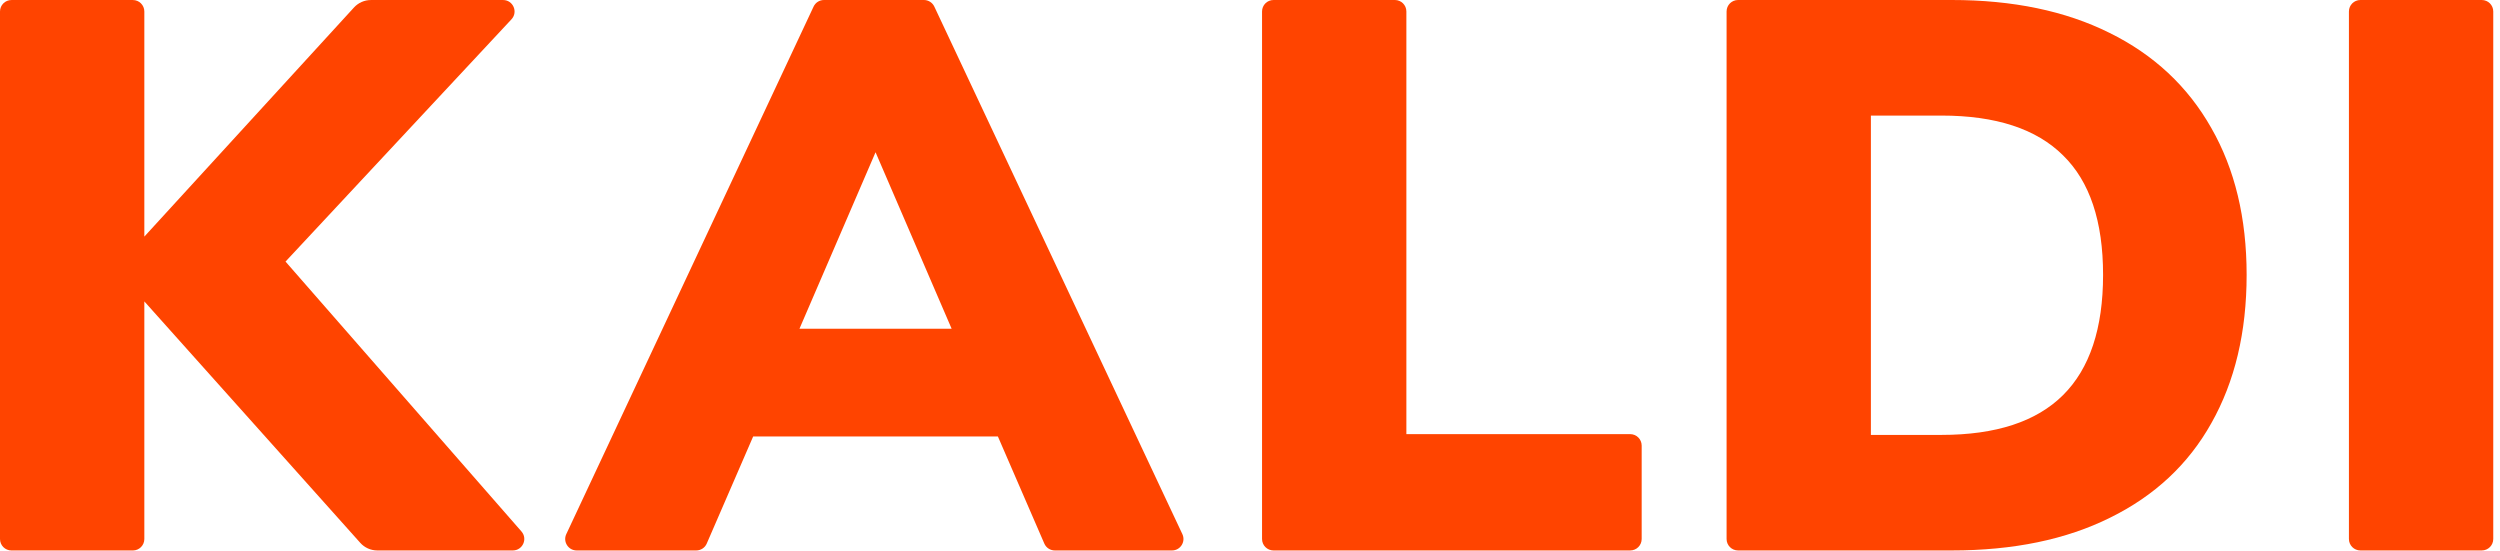
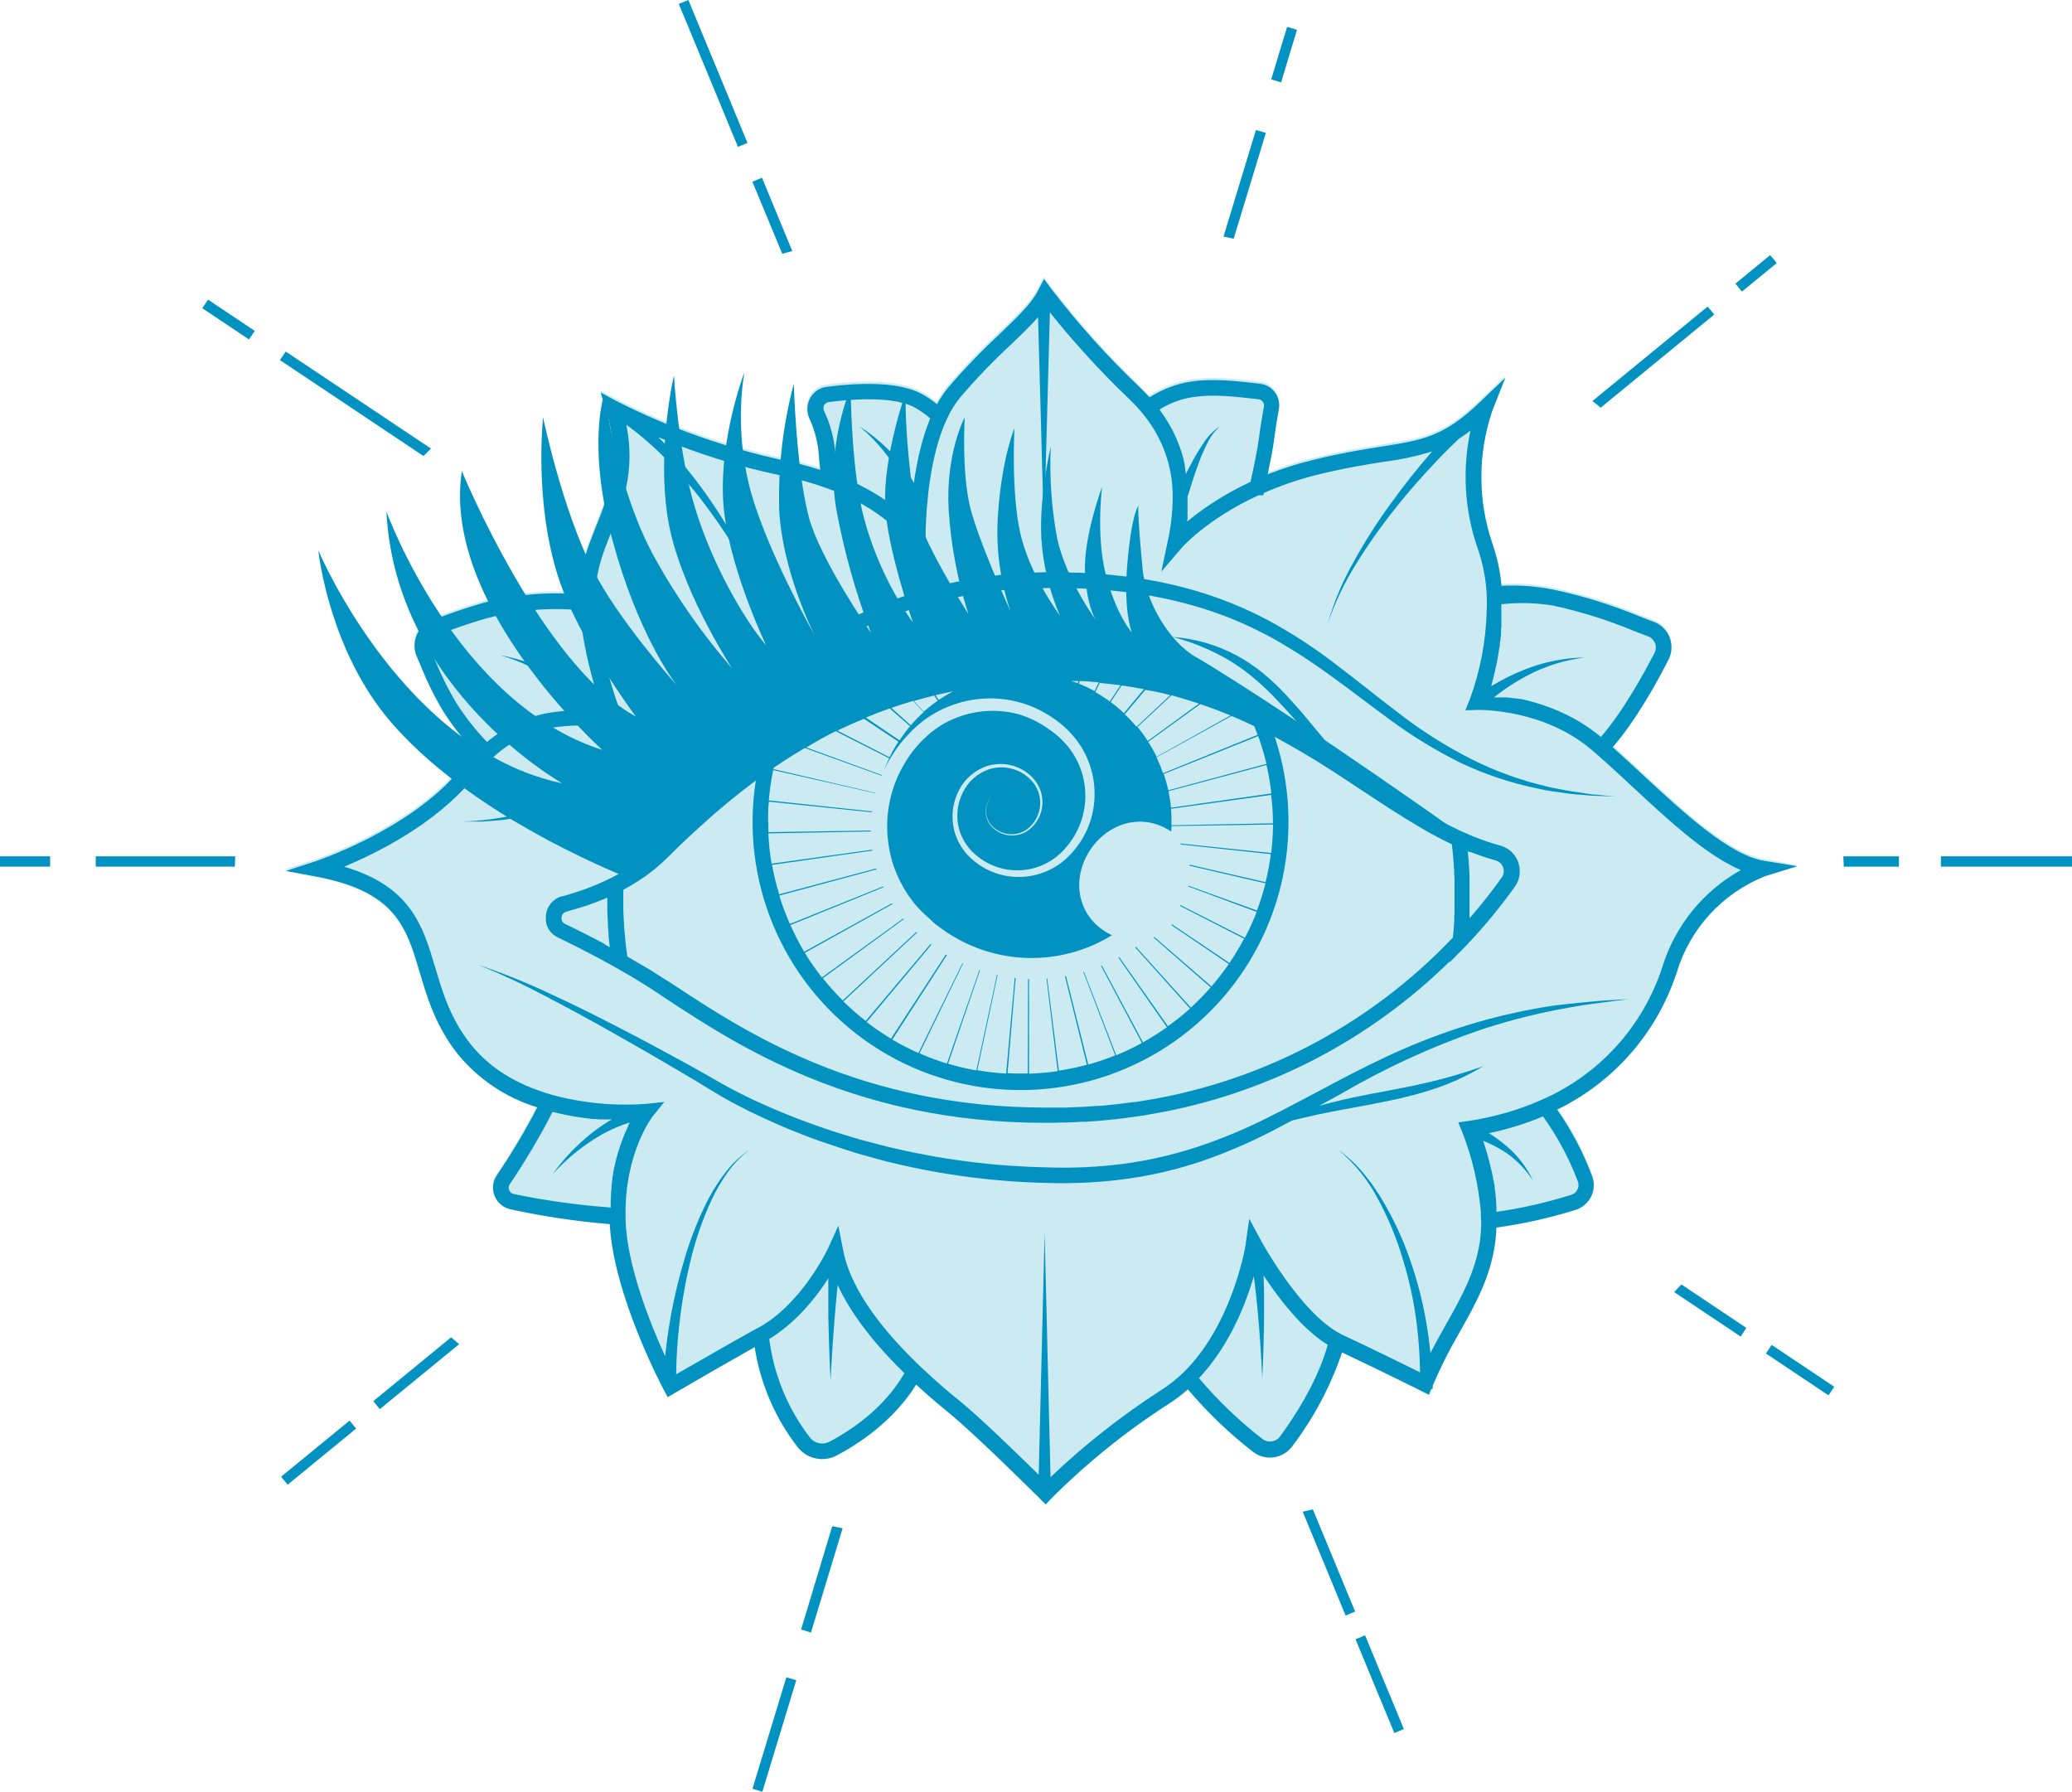
- <svg xmlns="http://www.w3.org/2000/svg" xmlns:xlink="http://www.w3.org/1999/xlink" viewBox="0 0 109 24">
-   <g transform="translate(-1470)">
-     <g style="mix-blend-mode:normal" transform="translate(1470)" fill="#f40">
-       <use xlink:href="#b" style="mix-blend-mode:normal" />
-       <use xlink:href="#c" style="mix-blend-mode:normal" />
-       <use xlink:href="#d" style="mix-blend-mode:normal" />
-       <use xlink:href="#e" style="mix-blend-mode:normal" />
-       <use xlink:href="#f" style="mix-blend-mode:normal" />
+ <svg xmlns="http://www.w3.org/2000/svg" viewBox="0 0 351 303.52">
+   <defs>
+     <style>.cls-1{fill:none;stroke:#0192c1;stroke-miterlimit:10;}.cls-2{fill:#cceaf2;}.cls-3{fill:#0192c1;}</style>
+   </defs>
+   <g id="Layer_2" data-name="Layer 2">
+     <g id="logo">
+       <rect class="cls-1" x="120.44" y="-0.16" width="0.75" height="25.2" transform="translate(4.42 47.14) rotate(-22.48)" />
+       <path class="cls-1" d="M72.22,76.06,48.54,60.24l-.42.62L71.67,76.6Z" />
+       <rect class="cls-1" x="0.5" y="145.55" width="7.49" height="0.75" />
+       <rect class="cls-1" x="38.33" y="49.86" width="0.75" height="8.52" transform="translate(-27.79 56.23) rotate(-56.24)" />
+       <path class="cls-1" d="M39.33,145.55H16.72v.75H39.3Z" />
+       <rect class="cls-1" x="294.18" y="45.94" width="6.62" height="0.75" transform="translate(38.15 199.25) rotate(-39.38)" />
+       <path class="cls-1" d="M133.54,42.19l-4.73-11.43-.7.29,4.7,11.34Z" />
+       <path class="cls-1" d="M271.16,68.41l18.53-15.2-.48-.58L270.56,67.92Z" />
+       <rect class="cls-1" x="213.38" y="8.88" width="8.3" height="0.75" transform="translate(145.58 214.75) rotate(-73.14)" />
+       <path class="cls-1" d="M208.64,39.85l5.17-17-.72-.21L207.9,39.7Z" />
+       <path class="cls-1" d="M221.37,256.42,228.22,273l.69-.29-6.81-16.46Z" />
+       <rect class="cls-1" x="304.56" y="226.2" width="0.75" height="11.75" transform="translate(-57.46 356.63) rotate(-56.24)" />
+       <path class="cls-1" d="M284.38,218.78l10.35,6.92.41-.63-10.24-6.85Z" />
+       <path class="cls-1" d="M312.82,146.3h8.36v-.75h-8.4C312.79,145.8,312.81,146.05,312.82,146.3Z" />
+       <rect class="cls-1" x="329.29" y="145.55" width="21.21" height="0.75" />
+       <path class="cls-1" d="M76.41,227.18,63.94,237.41l.47.58L77,227.68Z" />
+       <rect class="cls-1" x="46.99" y="245.68" width="13.99" height="0.75" transform="translate(-143.73 89.95) rotate(-39.33)" />
+       <rect class="cls-1" x="233.35" y="277.18" width="0.75" height="16.19" transform="translate(-91.32 111.05) rotate(-22.48)" />
+       <rect class="cls-1" x="121.81" y="293.44" width="18.74" height="0.75" transform="translate(-188.09 333.85) rotate(-73.09)" />
+       <path class="cls-1" d="M141.33,259.1l-5,16.59.72.22,5.05-16.65Z" />
+       <path class="cls-2" d="M298.86,145.48c-5.91-.93-13.74-8.21-20.65-14.62-1.76-1.64-3.43-3.18-5.06-4.63,3.7-4.25,7.15-10.31,9.46-14.82A4.6,4.6,0,0,0,280.1,105c-.71-.26-1.5-.57-2.37-.91a82.24,82.24,0,0,0-14.06-4.42,35.28,35.28,0,0,0-9.35-.76,30,30,0,0,0-1.57-7.2,34.85,34.85,0,0,1,0-22.42L255,63.65l-4.39,4.19C244.49,73.65,241,74.2,234,75.31c-3.09.49-6.94,1.1-11.88,2.33A58.64,58.64,0,0,0,214.74,80c.45-2.14.89-4.37,1.07-5.77.22-1.81.57-3.85.82-5.26a3.68,3.68,0,0,0-3.26-4.32l-1.22-.14c-3.66-.41-8.69-1-13,.37A18.4,18.4,0,0,0,194.66,67c-.55-.6-1.12-1.2-1.73-1.77A144.64,144.64,0,0,1,178.1,48.62l-1.28-1.74-1,1.93c-1.1,2.2-3.5,4.5-6.54,7.41a106.54,106.54,0,0,0-8.72,9.08,17.83,17.83,0,0,0-1.87,2.79,17.07,17.07,0,0,0-2.65-1.78c-4-2.14-10.9-1.82-16-1.17a3.74,3.74,0,0,0-2.84,1.92,3.87,3.87,0,0,0-.11,3.49,17.9,17.9,0,0,1,1.6,6.27c0,.78.13,1.58.23,2.4a56.2,56.2,0,0,0-6.14-1.59,117.66,117.66,0,0,1-28.28-10l-2.81-1.5.92,3.05c2.66,8.76.44,14.32-1.7,19.69-1.28,3.19-2.59,6.49-2.76,10.27q0,.6,0,1.23a47.37,47.37,0,0,0-16.65,1.52c-3,.88-5.83,1.86-8.46,2.91a4.54,4.54,0,0,0-2.54,2.51,4.67,4.67,0,0,0,.07,3.63q.31.72.66,1.56A54.56,54.56,0,0,0,75,120.16a45.93,45.93,0,0,0,5.46,7c-.89.89-1.79,1.86-2.71,3-8.45,10.15-24.35,15.4-24.51,15.45l-4.92,1.6,5.09,1c13.57,2.56,15.36,8.59,17.63,16.24,1.27,4.3,2.72,9.18,6.47,13.91a27.91,27.91,0,0,0,13.46,9,112.52,112.52,0,0,1-6.79,11.46,3.69,3.69,0,0,0-.46,3.53,3.74,3.74,0,0,0,2.73,2.32,127.56,127.56,0,0,0,16.8,2.5c.64,12,8.81,27.43,9.16,28.09l.65,1.22,1.19-.7c.07,0,6.44-3.79,13.55-7.77a36.75,36.75,0,0,0,7.33,17,5.28,5.28,0,0,0,6.57,1.35c3.44-1.81,9.53-5.7,13.45-12,2.38,2.19,4.51,3.94,5.62,4.85,4.74,3.88,15.22,14.35,15.33,14.45l1,1,.93-1a119.49,119.49,0,0,1,20-16.1,25.45,25.45,0,0,0,3.15-2.4,73.35,73.35,0,0,0,11.05,10.56,4.73,4.73,0,0,0,2.88,1,5,5,0,0,0,.67-.05,4.68,4.68,0,0,0,3.13-1.86,56.64,56.64,0,0,0,8.44-15.9c7,3.31,13.38,6.5,13.44,6.53l1.29.65.38-1h.25l0-.54a80.09,80.09,0,0,1,4.53-9c2.68-4.77,5.21-9.28,6.06-14.94a25.06,25.06,0,0,0,.24-2.84,82.21,82.21,0,0,0,13.42-3,4.36,4.36,0,0,0,2.78-5.78,50.36,50.36,0,0,0-5.9-11.2,39.41,39.41,0,0,0,20.25-23.22,25.46,25.46,0,0,1,15-16.33l5.45-1.68Z" />
+       <path class="cls-3" d="M298.9,145.82c-5.91-.93-13.74-8.21-20.65-14.62-1.76-1.63-3.43-3.18-5.06-4.63,3.7-4.24,7.15-10.31,9.46-14.82a4.61,4.61,0,0,0-2.51-6.42c-.71-.26-1.5-.57-2.37-.91A82.36,82.36,0,0,0,263.71,100a34.89,34.89,0,0,0-9.35-.77,30,30,0,0,0-1.57-7.2,35,35,0,0,1,0-22.42L255,64l-4.39,4.19C244.53,74,241,74.55,234,75.65c-3.09.49-6.94,1.1-11.88,2.34a57,57,0,0,0-7.37,2.36c.45-2.14.89-4.37,1.07-5.77.22-1.8.57-3.85.82-5.25A3.68,3.68,0,0,0,213.41,65l-1.22-.14c-3.67-.41-8.69-1-13,.37a18.79,18.79,0,0,0-4.46,2.07c-.55-.6-1.12-1.2-1.73-1.77A144.64,144.64,0,0,1,178.14,49l-1.28-1.74-1,1.93c-1.1,2.2-3.5,4.5-6.54,7.41a108.05,108.05,0,0,0-8.72,9.08,17.83,17.83,0,0,0-1.87,2.79,17.07,17.07,0,0,0-2.65-1.78c-4-2.14-10.91-1.82-16-1.17a3.74,3.74,0,0,0-2.84,1.92,3.87,3.87,0,0,0-.11,3.49,17.9,17.9,0,0,1,1.6,6.27c.05.78.13,1.58.23,2.4A56.2,56.2,0,0,0,132.84,78a117.46,117.46,0,0,1-28.28-10l-2.81-1.5.92,3c2.66,8.76.44,14.32-1.71,19.7-1.27,3.18-2.58,6.48-2.75,10.26q0,.6,0,1.23a47.37,47.37,0,0,0-16.65,1.52c-3,.88-5.83,1.86-8.46,2.91a4.56,4.56,0,0,0-2.54,2.52,4.69,4.69,0,0,0,.06,3.62c.22.48.44,1,.67,1.56a53.51,53.51,0,0,0,3.79,7.66,46.55,46.55,0,0,0,5.46,7c-.89.88-1.79,1.85-2.71,3-8.46,10.15-24.35,15.4-24.51,15.45l-4.92,1.6,5.09.95C67,151,68.82,157,71.09,164.66c1.27,4.3,2.72,9.18,6.47,13.91a27.91,27.91,0,0,0,13.46,9A110.46,110.46,0,0,1,84.22,199a3.75,3.75,0,0,0,2.28,5.85,127.56,127.56,0,0,0,16.8,2.5c.64,12,8.81,27.44,9.16,28.1l.65,1.21,1.19-.7c.07,0,6.44-3.78,13.55-7.77a36.82,36.82,0,0,0,7.32,17,5.29,5.29,0,0,0,6.58,1.35c3.44-1.81,9.53-5.69,13.45-12,2.38,2.2,4.51,3.94,5.62,4.85,4.74,3.88,15.22,14.35,15.33,14.45l1,1,.93-1a119.49,119.49,0,0,1,20-16.1,25.45,25.45,0,0,0,3.15-2.4,73.35,73.35,0,0,0,11,10.56,4.73,4.73,0,0,0,2.88,1,5,5,0,0,0,.67-.05,4.7,4.7,0,0,0,3.13-1.86,56.5,56.5,0,0,0,8.44-15.9c7,3.31,13.37,6.5,13.44,6.53l1.29.65.38-1h.24c0-.19,0-.37,0-.55a80.09,80.09,0,0,1,4.53-9c2.68-4.77,5.21-9.28,6-14.93a23.24,23.24,0,0,0,.25-2.85,82.21,82.21,0,0,0,13.42-3,4.44,4.44,0,0,0,2.66-2.29,4.39,4.39,0,0,0,.12-3.48,50.2,50.2,0,0,0-5.9-11.21,39.41,39.41,0,0,0,20.25-23.22,25.46,25.46,0,0,1,15-16.33l5.45-1.68Zm-35.73-43.23a80,80,0,0,1,13.63,4.29c.87.34,1.69.66,2.43.93a2,2,0,0,1,1.07,2.74c-1.85,3.6-5.38,10-9.11,14.28l-.25-.2-.33-.27-.33-.25-.34-.26-.33-.24-.35-.25-.33-.23-.34-.23-.34-.21-.35-.23-.33-.2-.35-.21-.34-.19-.35-.19c-.11-.07-.23-.12-.34-.18l-.35-.19-.34-.17-.35-.17-.33-.16-.35-.16-.34-.15-.34-.15-.35-.14-.33-.14-.35-.13-.33-.13-.34-.12-.33-.12-.33-.11-.33-.11-.34-.11-.31-.1-.34-.1-.3-.09-.34-.09-.29-.08-.35-.09-.27-.07-.35-.08-.26-.06-.35-.08-.24,0-.35-.07-.23,0-.36-.07-.2,0-.36-.06-.18,0-.38-.06-.14,0-.37,0-.14,0-.34,0-.15,0-.34,0h-.12l-.36,0h-.08l-.18,0a34.84,34.84,0,0,1,5.77-3.76,28.14,28.14,0,0,1,9.66-3,28.74,28.74,0,0,0-10.11,2,35.35,35.35,0,0,0-5.75,2.85l0-.17.09-.33c.05-.16.09-.32.13-.48s.07-.25.1-.38l.12-.49c0-.14.07-.28.1-.42l.12-.52c0-.15.07-.3.1-.45s.07-.36.11-.54.06-.32.1-.48.07-.37.1-.56l.09-.51c0-.19.07-.39.1-.58s0-.36.08-.54.06-.4.08-.6,0-.37.08-.56,0-.41.07-.62l.06-.57c0-.21,0-.43,0-.64s0-.39.05-.59,0-.44,0-.67l0-.58c0-.24,0-.48,0-.71s0-.38,0-.58v-.79c0-.17,0-.34,0-.51v0A32.57,32.57,0,0,1,263.17,102.59ZM199.94,67.75c3.82-1.17,8.33-.67,12-.26l1.24.14a1,1,0,0,1,.73.41,1.05,1.05,0,0,1,.2.82c-.26,1.43-.61,3.53-.85,5.4-.21,1.71-.86,4.83-1.42,7.37l-.2.09-.41.2-.51.24-.4.21-.48.24-.39.21-.47.24-.37.21-.45.25-.36.2-.42.25-.35.21-.4.24-.34.21-.38.24-.33.21-.36.23-.31.21-.35.23-.29.21-.33.22-.28.2-.3.23-.28.19-.28.22-.26.19-.28.22-.23.18-.28.23-.19.15-.45.37.06-.54s0-.11,0-.16l0-.39a1.49,1.49,0,0,0,0-.21l0-.34c0-.08,0-.16,0-.23l0-.34a1.93,1.93,0,0,1,0-.24c0-.11,0-.22,0-.33s0-.16,0-.25,0-.21,0-.32v-.87c.57-1.85,1.15-3.7,1.82-5.51a30.65,30.65,0,0,1,1.47-3.44,9.3,9.3,0,0,1,2.22-3,9.61,9.61,0,0,0-2.69,2.7,35.54,35.54,0,0,0-2,3.28c-.38.7-.75,1.42-1.11,2.14a.77.77,0,0,1,0-.15c0-.09,0-.17-.05-.26l-.06-.38c0-.08,0-.16,0-.25l-.09-.4a1.43,1.43,0,0,0,0-.22c0-.18-.08-.36-.13-.55,0,0,0,0,0-.08-.05-.21-.11-.42-.17-.63l-.06-.22-.12-.42-.09-.26-.12-.37-.1-.28c0-.12-.08-.24-.13-.36s-.07-.19-.11-.29l-.14-.35-.12-.29-.15-.35-.13-.3a3.54,3.54,0,0,1-.16-.34l-.15-.3-.17-.34c0-.1-.1-.2-.16-.3l-.18-.34-.17-.3-.2-.34-.18-.3-.21-.34-.19-.3-.23-.34-.2-.3c-.08-.11-.16-.23-.25-.34l-.21-.29,0-.08A15.44,15.44,0,0,1,199.94,67.75Zm-60.36.93a1.09,1.09,0,0,1,.85-.58c6.69-.85,11.81-.53,14.43.88a15,15,0,0,1,2.72,1.89l-.05.14-.2.51c-.09.21-.17.43-.25.65l-.18.53c-.08.21-.16.43-.23.65s-.11.36-.17.55-.13.43-.19.65-.11.37-.16.56-.12.44-.17.66-.1.37-.14.56-.11.44-.16.66l-.12.56c-.05.22-.1.44-.14.66s-.08.37-.11.56l-.12.65c0,.19-.07.37-.1.56s-.07.42-.1.64-.06.36-.08.54-.06.42-.09.63v0a23.09,23.09,0,0,0-2.28-3.39,30.91,30.91,0,0,0-7-6.22,30.23,30.23,0,0,1,6.07,6.87,19.85,19.85,0,0,1,2.75,6.71l0,.41,0,.39c0,.22,0,.43,0,.64a2.83,2.83,0,0,0,0,.29c0,.3,0,.59,0,.87q-.21-.22-.45-.45l-.14-.13-.34-.33-.19-.17-.34-.3-.23-.2-.34-.29-.26-.21-.36-.3-.28-.21-.39-.3-.31-.22-.4-.29-.34-.23c-.14-.1-.28-.2-.43-.29l-.36-.24-.45-.29-.39-.24-.48-.28-.42-.24-.5-.28-.44-.24-.53-.28-.47-.24-.56-.27-.5-.23-.59-.27-.52-.23-.63-.26-.54-.22-.27-.11q-.27-1.85-.39-3.57a20.57,20.57,0,0,0-1.85-7.2A1.2,1.2,0,0,1,139.58,68.68ZM73.7,111.82c-.24-.58-.47-1.12-.69-1.61a2,2,0,0,1,0-1.56,1.92,1.92,0,0,1,1.07-1.06c2.56-1,5.32-2,8.23-2.82a44.87,44.87,0,0,1,12-1.6,36.16,36.16,0,0,1,4,.21.45.45,0,0,0,0,.11c0,.19,0,.38,0,.57l.06.73c0,.19,0,.39.07.59l.09.7c0,.2,0,.4.08.6s.07.46.1.69.07.4.1.6l.12.68c0,.19.07.39.11.59s.08.44.13.66l.12.58c0,.22.09.44.14.65l.12.57.15.63c0,.18.09.36.13.54s.1.42.16.62.08.35.13.52.1.4.16.6.09.32.13.48.11.39.16.58.09.31.13.45.11.38.17.56l.12.41c.06.19.11.37.17.54a2.13,2.13,0,0,0,.08.27L99.71,117c-1.56-.89-3.15-1.74-4.78-2.52a47.94,47.94,0,0,0-5-2.09,31.61,31.61,0,0,0-5.19-1.4,31.58,31.58,0,0,1,5,1.91,46.81,46.81,0,0,1,4.66,2.55c1.51.92,3,1.91,4.41,3,.85.6,1.67,1.22,2.5,1.84-4.93,0-9.42,0-14,2.29l-.11,0-.5.26-.19.1-.42.23-.24.14-.38.23-.26.16-.36.23-.28.19-.34.24a1.94,1.94,0,0,0-.29.21l-.34.24-.29.23-.34.26-.3.24-.17.15a43.18,43.18,0,0,1-5.17-6.57A51.49,51.49,0,0,1,73.7,111.82Zm12.54,89.75a1.06,1.06,0,0,1,.13-1,116.86,116.86,0,0,0,7.24-12.24h0l.36.09.68.17.45.1.57.12.47.09.55.11.47.08.52.09.46.07.52.08.44.06.52.06.42.05.51.06.4,0,.51.05.36,0,.52,0,.33,0,.52,0h.47a27.85,27.85,0,0,0-3.36,2.27,34.75,34.75,0,0,0-6.74,7.08,34.19,34.19,0,0,1,7.37-6.18,25,25,0,0,1,5.74-2.64q-.14.25-.27.54a.47.47,0,0,1,0,.1l-.22.48a1.42,1.42,0,0,0-.08.18c-.08.16-.15.33-.22.5a2.14,2.14,0,0,1-.1.22l-.21.53-.09.24c-.08.19-.14.37-.21.57a2,2,0,0,0-.1.26c-.07.2-.14.4-.2.6l-.09.28c-.07.21-.14.42-.2.64l-.09.3-.18.67-.08.32c-.06.23-.12.47-.17.71s0,.22-.08.34l-.15.74-.06.35c0,.26-.1.52-.14.78s0,.25,0,.38-.08.53-.12.81c0,.13,0,.26,0,.4l-.09.83,0,.46c0,.27-.05.55-.06.83l0,.62c0,.24,0,.47,0,.72h0A127.28,127.28,0,0,1,87,202.25,1.07,1.07,0,0,1,86.24,201.57Zm54.28,42.64a2.64,2.64,0,0,1-3.29-.67,34.57,34.57,0,0,1-6.92-16.74l.2-.13.47-.29.49-.33.45-.32.47-.35.43-.33.45-.37.42-.35.43-.38.39-.36.42-.39.37-.37.39-.4.36-.37.37-.41.34-.37.35-.42.32-.37.34-.42.29-.36.32-.42.27-.35.3-.42.25-.34.29-.42.22-.31L140,217l.19-.27c0-.08.09-.15.13-.22,0,.27,0,.54,0,.8,0,1.85,0,3.7,0,5.54.07,3.69.19,7.37.38,11q.27-5.52.72-11c.15-1.74.3-3.47.48-5.2a2.56,2.56,0,0,0,.11.24c.09.2.19.4.29.61l.24.47.31.59c.09.16.18.33.28.49l.32.57.31.51.35.57c.11.18.23.35.34.52s.24.38.37.57l.37.53.39.57.4.53.42.57.42.54.45.58.44.54.48.58.47.54c.16.2.34.4.51.59l.48.55.55.59c.16.19.33.37.5.55l.58.6.52.55.61.61.55.54a3,3,0,0,0,.25.25C149.67,238.75,143.8,242.49,140.52,244.21Zm76.3-.86a2.06,2.06,0,0,1-1.38.81,2.1,2.1,0,0,1-1.58-.41,71.84,71.84,0,0,1-10.75-10.3c.06-.07.12-.13.17-.2a6.91,6.91,0,0,0,.51-.57c.2-.22.39-.44.58-.67s.32-.38.47-.58.37-.46.54-.7.3-.39.44-.59l.5-.72c.14-.2.27-.4.4-.6l.47-.73c.13-.2.25-.4.37-.6s.29-.5.43-.75.23-.4.34-.6.27-.5.4-.75l.31-.59.37-.76.27-.57.34-.76c.09-.19.17-.37.25-.56s.21-.5.31-.75l.22-.54c.1-.25.19-.5.28-.75s.13-.33.19-.5l.27-.74c.05-.16.1-.31.16-.46l.24-.74c0-.14.09-.28.13-.41s.15-.5.23-.75l.1-.34,0-.08s0,.07,0,.11c.26,1.9.46,3.81.64,5.73.36,3.83.61,7.68.79,11.54.19-3.86.3-7.72.31-11.59,0-1.94,0-3.88-.09-5.83h0l.34.5.13.2.48.7c.05.07.11.14.16.22l.5.71c.06.08.11.16.17.23.18.24.35.49.54.73,0,.08.11.15.17.23l.57.74.17.22.56.69.21.25c.18.22.36.44.55.65l.22.26.59.66.21.23c.21.23.43.45.64.67l.23.24.66.64.23.22.68.62.23.19.71.59.2.16.75.56.17.11.81.53,0,0C223.12,234.22,219.11,240.24,216.82,243.35Zm50.41-41.87a1.67,1.67,0,0,1-1.05.91,81,81,0,0,1-12.68,2.89l0-.42,0-.48-.06-.6c0-.15,0-.3,0-.45s-.05-.44-.08-.65,0-.26,0-.38c-.05-.34-.09-.67-.15-1,0-.08,0-.16,0-.24,0-.25-.09-.5-.13-.75s0-.26-.08-.38-.07-.4-.11-.59l-.09-.4c0-.18-.07-.37-.11-.54s-.07-.27-.1-.4l-.12-.51-.09-.38c-.05-.17-.09-.33-.13-.49s-.06-.24-.1-.37l-.12-.46c0-.11-.07-.23-.1-.34s-.09-.3-.13-.44l-.09-.31c-.05-.15-.09-.29-.13-.43l-.09-.28c0-.14-.09-.27-.13-.41s0-.16-.08-.23l0-.11a24.2,24.2,0,0,1,3.58,1.84A16.68,16.68,0,0,1,259.7,200a17.18,17.18,0,0,0-4.4-5.79,26,26,0,0,0-3.06-2.26l.44-.1.95-.21.58-.15.85-.22.6-.17.81-.23.61-.19.79-.25.59-.21.78-.27.58-.22.77-.3.56-.23.23-.1a47.43,47.43,0,0,1,5.9,11A1.66,1.66,0,0,1,267.23,201.48Zm14.34-37.58a37,37,0,0,1-20.35,22.37,47.84,47.84,0,0,1-12.51,3.61l-1.68.25.65,1.57a1.26,1.26,0,0,1,.09.22,48.32,48.32,0,0,1,3.08,13.28q0,.78.06,1.56a21.83,21.83,0,0,1-.23,3.62c-.78,5.18-3.19,9.48-5.75,14-.87,1.56-1.76,3.14-2.6,4.8-.19-1.74-.42-3.48-.72-5.2a66.57,66.57,0,0,0-2.84-10.87A53.94,53.94,0,0,0,234,203l-.36-.6-.39-.58-.79-1.16c-.25-.39-.57-.74-.85-1.11s-.56-.75-.87-1.09a22.87,22.87,0,0,0-4.11-3.76,27.07,27.07,0,0,1,6.9,8.58,53,53,0,0,1,4.17,10.21A63.93,63.93,0,0,1,240,224.27a74.77,74.77,0,0,1,.56,8.19c-2.46-1.22-7.68-3.79-13.09-6.33l-.3-.15c-6.91-3.52-13.58-15.9-13.64-16l-1.9-3.54-.58,4a2,2,0,0,1,0,.23c-.31,1.81-2.67,14.06-10.56,21.8h0a23.39,23.39,0,0,1-3.79,3,126.62,126.62,0,0,0-18.74,14.74l-1-41.4-1,41c-3.37-3.32-9.8-9.57-13.34-12.47-1.27-1-3.91-3.2-6.7-5.86-7.57-7.22-12-13.88-13.11-19.8l-.79-4.07-1.71,3.77c-.05.09-4.34,9.36-11.77,13.49l-1,.52h0c-5.4,3-10.5,6-13,7.4a79.59,79.59,0,0,1,.57-8.71A85.24,85.24,0,0,1,117,213.43a55,55,0,0,1,3.55-10.2,29.08,29.08,0,0,1,2.73-4.67,16.89,16.89,0,0,1,3.78-3.86,17.1,17.1,0,0,0-4,3.69,30.44,30.44,0,0,0-3,4.59A56.23,56.23,0,0,0,116,213.13a87.32,87.32,0,0,0-2.52,10.69q-.5,2.94-.8,5.93c-2.53-5.55-6.43-15.24-6.71-23a2.44,2.44,0,0,1,0-.27v-.43c-.19-10.76,4.53-16.86,4.57-16.92l2-2.47-3.15.33a47.94,47.94,0,0,1-13.72-1c-.75-.17-1.51-.36-2.27-.57h0c-5.91-1.69-10.51-4.56-13.67-8.54-3.43-4.33-4.74-8.75-6-13-2.09-7-4.07-13.72-15.43-17.07,5.51-2.3,15.34-7.17,21.64-14.73a37,37,0,0,1,3.44-3.63,19.47,19.47,0,0,1,11.94-5.41c.58-.06,1.17-.1,1.76-.13s1.2,0,1.82-.06h7.08l-.7-1.8s-.16-.39-.38-1c-1-2.79-3.63-10.75-3.94-17.91q-.06-1.35,0-2.55c.15-3.34,1.33-6.28,2.57-9.41,2-4.88,4.12-10.36,2.58-18.23a53.48,53.48,0,0,1,6.43,5.53,77.86,77.86,0,0,1,7.78,9.2,97.07,97.07,0,0,1,6.51,10.22,88.75,88.75,0,0,1,5.19,11,89,89,0,0,0-4.7-11.24,100.37,100.37,0,0,0-6.09-10.59,80.57,80.57,0,0,0-7.5-9.71c-.72-.79-1.45-1.56-2.21-2.31a112.91,112.91,0,0,0,20.91,6.52,51.7,51.7,0,0,1,7.81,2.19l1,.37.06,0,.88.37.2.09.69.3.26.12.6.28.23.11.59.3.23.12.55.29.24.14.5.27.24.15.46.27.25.16.42.26.27.17.36.24.28.2.31.21.29.22.27.19.29.22.24.18.29.24a1.56,1.56,0,0,1,.2.16l.29.24.18.15.29.25.13.12c.11.09.21.19.3.28l.1.09.3.28.07.07.3.29,0,0c.11.1.21.21.3.31h0a13,13,0,0,1,1.72,2.16l2.6,4.64L156.81,92s0-.34,0-.9c0-.34,0-.78,0-1.28.11-4,.68-12.53,3.55-18.75h0a16.31,16.31,0,0,1,2.29-3.74,104.4,104.4,0,0,1,8.51-8.87c1.81-1.73,3.4-3.26,4.69-4.73l1,36.53,1-37.35a148.31,148.31,0,0,0,13.28,14.53,29.44,29.44,0,0,1,2.31,2.45,24.74,24.74,0,0,1,2.06,2.87,21.77,21.77,0,0,1,3.16,11.37,35,35,0,0,1-.86,7.63l-1.07,5.07,3.37-3.94c0-.05,4.35-5,13.11-9H214l.09-.38a54.85,54.85,0,0,1,8.69-3c4.83-1.21,8.61-1.81,11.66-2.29a47.72,47.72,0,0,0,8.16-1.75l0,0c-2.51,2.88-4.89,5.88-7.13,9a93.74,93.74,0,0,0-6.14,9.66,48.77,48.77,0,0,0-4.42,10.52,48.89,48.89,0,0,1,4.89-10.24,92.21,92.21,0,0,1,6.55-9.27c2.36-3,4.86-5.8,7.47-8.53,1.09-1.13,2.21-2.23,3.34-3.31.63-.4,1.28-.84,1.94-1.35a37.05,37.05,0,0,0,1.22,19.94,28.12,28.12,0,0,1,1.53,7.82c0,.87.07,1.72,0,2.57A46.85,46.85,0,0,1,249,118.43l-.77,1.89,2.05-.07h0c.75,0,11.28-.09,19.33,6.75l.79.68c1.92,1.67,3.9,3.51,6,5.46,6.24,5.8,12.66,11.76,18.49,14.24A28.39,28.39,0,0,0,281.57,163.9Z" />
+       <path class="cls-3" d="M262.82,170.39a102,102,0,0,0-12.76,2.82,106.34,106.34,0,0,0-12.3,4.47c-4,1.73-7.9,3.72-11.74,5.75s-7.64,4.09-11.49,6a87.69,87.69,0,0,1-11.85,4.89,69.51,69.51,0,0,1-12.43,2.83,78.84,78.84,0,0,1-12.77.59,123.76,123.76,0,0,1-25.5-3.12c-.52-.12-1-.22-1.57-.36l-1.55-.4-3.12-.82c-2.05-.64-4.12-1.2-6.14-1.93a118.45,118.45,0,0,1-11.94-4.79c-1.93-.93-3.86-1.89-5.7-2.95s-3.78-2.16-5.68-3.21c-3.81-2.09-7.63-4.14-11.49-6.13s-7.74-3.93-11.69-5.74A110.37,110.37,0,0,0,81,163.43c1,.42,2,.8,3,1.25s2,.88,3,1.36c2,.93,3.89,1.91,5.81,2.91,3.84,2,7.63,4.08,11.4,6.21s7.52,4.29,11.25,6.5c1.85,1.11,3.73,2.2,5.55,3.34s3.83,2.17,5.78,3.17l3,1.42,3,1.33c2,.83,4.05,1.65,6.12,2.37s4.15,1.38,6.23,2.06l3.16.88,1.59.43c.52.15,1.06.26,1.59.39a123.31,123.31,0,0,0,26,3.33,80.75,80.75,0,0,0,13.17-.67,69.36,69.36,0,0,0,12.87-3,89.38,89.38,0,0,0,12.1-5.19q1.63-.84,3.24-1.71c1.42-.35,2.84-.69,4.27-1s3.16-.65,4.75-.93l4.79-.89c1.59-.32,3.19-.64,4.79-1l2.38-.61c.8-.22,1.58-.45,2.37-.7a39.49,39.49,0,0,0,9-4.06,90,90,0,0,1-9.32,2.74c-.78.18-1.58.33-2.36.52l-2.37.48c-.8.14-1.59.31-2.38.46l-2.39.44c-1.6.32-3.2.63-4.79,1-1.39.33-2.77.66-4.14,1.06l3.65-2a131.09,131.09,0,0,1,23.44-10.79,106.52,106.52,0,0,1,12.5-3.34c2.12-.4,4.24-.82,6.39-1.11s4.29-.57,6.44-.84c-2.16.14-4.33.21-6.49.44S265,170.09,262.82,170.39Z" />
+       <path class="cls-3" d="M85.09,138.9c1.1-.17,2.22-.31,3.32-.53l1.65-.36c.55-.13,1.1-.24,1.64-.41a60,60,0,0,0,12.48-5.11c7.93-4.3,15.09-9.76,22.43-14.78,3.68-2.51,7.4-4.93,11.24-7.13a89.18,89.18,0,0,1,11.91-5.72,77.47,77.47,0,0,1,12.62-3.75l3.24-.6,3.27-.43.81-.11.83-.06,1.64-.12,1.64-.13c.55,0,1.1,0,1.65,0,1.1,0,2.2-.08,3.3-.07l3.31.06c1.11,0,2.21.1,3.31.16s2.2.12,3.29.26a73.65,73.65,0,0,1,13,2.38,63.17,63.17,0,0,1,12.23,4.77c1,.5,1.93,1,2.9,1.58s1.89,1.13,2.82,1.71c1.86,1.19,3.7,2.42,5.49,3.73,3.62,2.57,7.12,5.35,10.8,8a78.77,78.77,0,0,0,11.57,7,57.54,57.54,0,0,0,12.8,4.29l1.65.34c.55.11,1.11.17,1.66.25,1.11.16,2.22.35,3.34.43l1.67.14c.56.06,1.12.1,1.68.11l3.35.12-3.34-.32c-.55,0-1.11-.12-1.66-.2l-1.65-.25c-1.11-.13-2.2-.37-3.29-.58-.54-.12-1.09-.2-1.63-.34l-1.62-.41A57.48,57.48,0,0,1,248,127.94a76.61,76.61,0,0,1-11.13-7.2c-3.55-2.68-7-5.51-10.59-8.22a85.15,85.15,0,0,0-11.36-7.4A66,66,0,0,0,202.3,100a73.52,73.52,0,0,0-13.37-2.54c-1.12-.15-2.25-.2-3.38-.28s-2.26-.18-3.39-.18l-3.39-.08c-1.13,0-2.27,0-3.4.06l-1.7.06-1.7.14-1.69.13-.85.07-.85.12-3.37.45-3.35.64a76.7,76.7,0,0,0-13,4A111,111,0,0,0,125.43,116c-3.63,2.62-7.21,5.3-10.8,7.93a130.19,130.19,0,0,1-11.08,7.4,60.92,60.92,0,0,1-12.06,5.54,46.93,46.93,0,0,1-13.11,2.29l3.35,0C82.85,139.08,84,139,85.09,138.9Z" />
+       <path class="cls-3" d="M248.35,160.2h0l.3-.32h0a91.16,91.16,0,0,0,8-9.73h0a4.4,4.4,0,0,0,.77-2h0c0-.05,0-.1,0-.15a4.47,4.47,0,0,0-2.38-4.42,4.39,4.39,0,0,0-1-.38c-.49-.14-1-.28-1.47-.44l-.62-.2-.83-.29-.76-.29-.73-.28-.75-.31q-.41-.16-.81-.36l-.64-.28c-.5-.23-1-.47-1.49-.72l-.51-.26c-.44-.22-.89-.45-1.33-.69l-.63-.35-1.25-.7-.43-.25c-.57-.33-1.14-.66-1.7-1l-.35-.21-1.63-1-.12-.08c-1.93-1.22-3.87-2.5-5.86-3.81-1.57-1-3.16-2.09-4.78-3.13l-.39-.25c-.69-.76-1.37-1.52-2-2.3-1.16-1.38-2.32-2.75-3.47-4.16s-2.36-2.76-3.61-4.11a43.73,43.73,0,0,0-4-3.77,29.07,29.07,0,0,0-4.64-3.06,26.68,26.68,0,0,0-10.55-3,37.55,37.55,0,0,1,9.87,4.16,33.36,33.36,0,0,1,4.25,3.15,46.06,46.06,0,0,1,3.83,3.7c1.24,1.29,2.43,2.65,3.63,4,.8.88,1.6,1.77,2.42,2.65l-1.08-.65-.49-.29-2-1.17-.21-.12q-2.61-1.45-5.4-2.8l-2.55-1.25,0,.09a76.46,76.46,0,0,0-29-6.62A84.82,84.82,0,0,0,132,126.2l0-.08-2.81,1.94-.78.54-.25.18-.73.52-.41.3-1,.71-.63.48-.47.36-.88.68-.17.13-1.09.88-.19.15c-2.34,1.9-4.47,3.77-6.38,5.53l-.11.1-.89.82-.09.09-.68.63-.35.34-.32.29-2,1.94L110.52,144h0c-.26.25-.53.48-.8.72l-.34.29-.49.4-.42.33L108,146l-.47.33-.42.29-.51.33-.41.27-.54.33-.4.22c-.19.12-.39.23-.59.34l-.33.18-.7.36-.35.18-.56.27-.63.29-.32.14-.74.32-.25.11-.67.26-.35.14-.53.2-.52.19-.4.13-.67.23-.31.1-.82.25-.2.07-1.06.3-.12,0a3.74,3.74,0,0,0-2.66,3.28h0v.11a3.84,3.84,0,0,0,0,.48.88.88,0,0,0,0,.16,2.9,2.9,0,0,0,.06.41s0,.08,0,.13a2.77,2.77,0,0,0,.12.41.08.08,0,0,1,0,0,3.71,3.71,0,0,0,1.89,2c1,.48,2,1,3,1.48l.84.43c.72.36,1.43.73,2.14,1.11l1,.52c.8.43,1.6.88,2.4,1.32l.35.2h0c.18.09.35.19.52.29.93.53,1.85,1.06,2.75,1.6,1.52.92,3.22,2,5.18,3.33,12,7.89,32,21.1,64.24,21.1,1,0,2,0,3-.05h.49c.9,0,1.81-.07,2.7-.12l.68,0c.86-.05,1.72-.11,2.57-.18l.7-.07,1.95-.2.88-.1,2.12-.28,1.24-.19c.38,0,.75-.12,1.13-.18.79-.13,1.58-.27,2.35-.42l.55-.1a94.8,94.8,0,0,0,48.27-25.46V163Zm-146.19-.45c-1-.5-1.9-1-2.87-1.49l-.37-.18c-1-.53-2.1-1.05-3.16-1.55a1.08,1.08,0,0,1-.64-1.11,1.1,1.1,0,0,1,.83-1c1-.28,2.19-.63,3.39-1l.3-.11,1.38-.51.5-.2,1-.4.36-.15c0,.1,0,.2,0,.3l0,1.52c0,.14,0,.27,0,.41,0,.61.06,1.23.1,1.84,0,.14,0,.29,0,.43,0,.5.07,1,.11,1.51,0,.16,0,.31,0,.47.06.61.13,1.22.2,1.83,0,0,0,.05,0,.08-.18-.09-.36-.18-.53-.28Zm147.08-15.38,1.07.4.36.12c.34.13.69.24,1,.35l.36.11c.43.14.87.27,1.31.39h0a1.84,1.84,0,0,1,.43.17,1.86,1.86,0,0,1,.86,1,1.81,1.81,0,0,1,.11.72,1.86,1.86,0,0,1-.34,1c-.25.36-.53.74-.82,1.14h0l-.33.45c-1.12,1.5-2.55,3.31-4.31,5.33v0c0-.48,0-1,0-1.46l0-.54c0-.67,0-1.33,0-2s0-1.44,0-2.17l0-.66c0-.52,0-1-.07-1.57,0-.23,0-.46-.05-.69,0-.63-.09-1.25-.15-1.87l0-.31v-.06l.18.07ZM112,165.48c-1.06-.68-2-1.31-3-1.86s-1.82-1.08-2.76-1.62l0-.19c-.11-.75-.21-1.51-.3-2.27l0-.34c-.09-.77-.16-1.54-.22-2.32,0-.09,0-.19,0-.28-.06-.8-.1-1.6-.13-2.4a1.09,1.09,0,0,0,0-.18c0-.83,0-1.67,0-2.51,0-.26,0-.53,0-.79l.47-.27.34-.18.8-.47.22-.13c.35-.21.68-.42,1-.64l.14-.09.82-.56.34-.25.59-.45.37-.28.58-.48.31-.27.86-.77,1.3-1.25,1-1h0c.49-.47,1-1,1.53-1.45l.16-.15.45-.43.22-.2c.54-.5,1.09-1,1.67-1.53l0,0a118.62,118.62,0,0,1,9.28-7.66,45.39,45.39,0,1,0,90.23,7,45.11,45.11,0,0,0-2.33-14.4l.87.47.23.13c1.29.71,2.55,1.43,3.79,2.17l.11.07c3.43,2,6.66,4.18,9.79,6.25,2.53,1.67,5,3.3,7.49,4.83l.33.2,1.47.88.34.2c.57.33,1.14.66,1.71,1l.34.19c.46.25.91.5,1.37.73l.52.27,1.42.7.23.11c0,.3.07.6.1.9s.07.64.1,1,.08.89.11,1.34c0,.3,0,.59.07.89,0,.5,0,1,.07,1.49,0,.25,0,.5,0,.75,0,.75,0,1.49,0,2.23s0,1.24,0,1.86l0,.62c0,.41,0,.83-.05,1.24,0,.24,0,.49,0,.73s-.05.75-.08,1.13l-.06.75-.09.87a92.44,92.44,0,0,1-53.82,27.86l-.24,0q-2.67.39-5.47.64l-.51,0c-.9.07-1.81.14-2.73.19h0c-.91,0-1.83.09-2.76.11l-.66,0c-.93,0-1.87,0-2.82,0-31.43,0-51.06-12.93-62.79-20.66l-.73-.48ZM150.71,120l3.44,3,.13-.15L151,119.91c1.21-.42,2.44-.82,3.71-1.19l1.74,1.91a25.24,25.24,0,0,0-4.15,4.9l.08-.12-5.7-3.86Q148.63,120.73,150.71,120Zm39.1-3.92L188,118.82l.15.11,1.85-2.82c1.29.18,2.56.39,3.79.63l-3.39,4.06a25,25,0,0,0-5-3.64l.13.08.77-1.56Q188.1,115.85,189.81,116.07Zm25.83,23.11c0,.09,0,.18,0,.27l-17.19.33c0-.2,0-.4,0-.6,0-.79,0-1.57-.11-2.35V137l17-2.36A43.48,43.48,0,0,1,215.64,139.18Zm-.27-4.79-17,2.42a25.21,25.21,0,0,0-1.23-5.72l16-6.42a43.12,43.12,0,0,1,1.4,4.71l-16.63,4.48a.83.83,0,0,0,0,.15l16.64-4.44A43.67,43.67,0,0,1,215.37,134.39ZM212.47,123q.3.73.57,1.47l-16,6.5a.14.14,0,0,0,0,.06,28.77,28.77,0,0,0-1.12-2.75l12.69-7C210,121.84,211.24,122.42,212.47,123Zm-4-1.82-12.52,7s0,0,0,.05a23.91,23.91,0,0,0-1.45-2.57l8.83-6.39C205.08,119.85,206.78,120.5,208.44,121.19Zm-5.35-2-8.69,6.33a23.64,23.64,0,0,0-1.74-2.37l0,0,5.78-5.37C200.06,118.22,201.59,118.68,203.09,119.18Zm-5.34,21.28c.22.13.43.27.64.41,0-.31,0-.63.05-.94l17.19-.27a45.2,45.2,0,0,1-.32,4.83L201.06,143l-1.12-.12.14.18,1.09.11,14.11,1.51a44.19,44.19,0,0,1-.89,4.75l-12-2.76-.89-.21,0,.17.88.21,12,2.79a42.36,42.36,0,0,1-1.45,4.6l-10.81-3.91-.84-.3,0,.14.83.3,10.78,4a43.28,43.28,0,0,1-2,4.39l-10.12-5.14-.78-.4c0,.05-.05.1-.08.14h0l.78.4L210.75,159a44.88,44.88,0,0,1-2.47,4.12l-9.73-6.54-.12.12,9.73,6.59a45.15,45.15,0,0,1-2.93,3.8l-9.65-8.35-.16.07,9.67,8.44a43.36,43.36,0,0,1-3.35,3.43l-10-11.06h-.21l10.06,11.21a41.49,41.49,0,0,1-3.74,3l-10-14.2-.12.09L197.68,174a44.84,44.84,0,0,1-4.06,2.57l-8.2-15.35-.13.07,8.15,15.38a43.36,43.36,0,0,1-4.35,2.08l-6.29-16.29a24.87,24.87,0,0,0,6.33-3.74,8.63,8.63,0,0,1-1.61-.75c-4.84-2.82-6-8.59-3.2-13.42S192.92,137.63,197.75,140.46Zm-15.09,22,6.23,16.31a43.88,43.88,0,0,1-4.57,1.56l-4.27-17A25.81,25.81,0,0,0,182.66,162.5Zm-.78-47.1.78,0-.12.37.18.07.16-.43c1.09,0,2.17.12,3.23.21l-.72,1.48a24.33,24.33,0,0,0-4-1.75Zm-2,48,4.21,17a43.5,43.5,0,0,1-4.75,1L177.19,164l-.12,0,2.1,17.44a43,43,0,0,1-4.85.43l0-17.62A24.94,24.94,0,0,0,179.91,163.42Zm-5.8,18.48-1.22,0c-.74,0-1.48,0-2.21-.06l1.25-14.74.26-2.86q.57,0,1.14,0l.83,0ZM172,164.26l-.24,2.85-1.32,14.74a41.39,41.39,0,0,1-4.88-.56L169.24,164l-.11,0-3.73,17.32a42.28,42.28,0,0,1-4.79-1.14l5.74-16.82-.11,0-5.83,16.79a42.89,42.89,0,0,1-4.64-1.73l7.76-16-.1-.05-7.85,16a43.88,43.88,0,0,1-4.42-2.28l9.69-15a24.94,24.94,0,0,0,11.26,3.29Zm-11.23-3.32-.06,0-9.77,15a44.78,44.78,0,0,1-4.13-2.81l11.49-13.73A22.84,22.84,0,0,0,160.81,160.94Zm-14.12,12a43.89,43.89,0,0,1-3.78-3.31L156,157.36a1.14,1.14,0,0,0-.11-.11l-13.13,12.21a41.46,41.46,0,0,1-3.37-3.76l14.52-10.59a25.41,25.41,0,0,0,4.3,4.12Zm-16.54-33.74c0-1.14,0-2.28.14-3.41l18,1.86c0,.51-.05,1-.05,1.55s0,1,.05,1.47l-18.08.29C130.17,140.36,130.15,139.77,130.15,139.18Zm18.12-1.6a.34.34,0,0,0,0-.1l-18-1.92a44.2,44.2,0,0,1,.75-5.14l17.62,4A24.63,24.63,0,0,0,148.27,137.58Zm.38,6.21-17.9,2.49a41.27,41.27,0,0,1-.55-5.13l18.08-.34s0,0,0-.06A25.25,25.25,0,0,0,148.65,143.79Zm-17.87,2.7,17.9-2.55a25.1,25.1,0,0,0,.73,2.9L132,151.49A43.81,43.81,0,0,1,130.78,146.49Zm1.24,5.2,17.44-4.7a24.7,24.7,0,0,0,1.12,2.82l0-.05-16.73,6.73A44.59,44.59,0,0,1,132,151.69Zm1.88,5,16.72-6.79a24,24,0,0,0,1.42,2.59l-15.77,8.71A42.94,42.94,0,0,1,133.9,156.68Zm18.21-4.08a26.9,26.9,0,0,0,1.72,2.4l-14.56,10.54a43,43,0,0,1-2.89-4.17l15.74-8.76Zm.13-27a25.54,25.54,0,0,0-1.51,2.65l-8.83-4.52c1.45-.71,3-1.4,4.51-2Zm-10.58-1.75,9,4.56v0a25.79,25.79,0,0,0-1.15,2.88l-12.87-4.71Q139.05,125.1,141.66,123.81Zm7.81,7.55,0-.1a25.79,25.79,0,0,0-.81,3.05l-17.59-4.1a2,2,0,0,1,.05-.24c1.67-1.14,3.42-2.26,5.27-3.34Zm48.76-13.62-5.66,5.3a24.26,24.26,0,0,0-2.09-2.21l.1.09,3.48-4.13C195.48,117.07,196.87,117.39,198.23,117.74Zm-41.7,2.77h0l-1.66-1.85c1.12-.33,2.26-.63,3.42-.92l.62.88.17-.12-.57-.81c1-.24,2-.46,3-.66A25.46,25.46,0,0,0,156.53,120.51Z" />
+       <path class="cls-3" d="M248.78,142.25c-18.07-8.22-31.4-26.89-64.26-28-39.83-1.34-61.72,19.72-73.25,30.35a29.63,29.63,0,0,1-5.39,3.89c-7.53-3.11-27.72-12.31-39.67-26.19C55.88,110.32,54,94,53.92,93.23c.44,1,14.59,33.89,41.33,39.45,0,0-28.29-15.84-29.79-46.05,0,0,11.68,32.47,36.58,40.4,0,0-27.32-24.41-23.8-47.23,0,0,13.51,32.9,29.46,41.56-.3-.39-9.64-13-13-23.22C90.39,85.27,92,70.71,92,70.71s3.22,15.57,8.51,25.92c4.12,8.08,13.14,18.33,14.08,19.38-.72-.94-6.6-8.92-10.78-24.32-4.47-16.43-1.43-25-1.43-25s2.16,16.61,8.74,28.16A108.62,108.62,0,0,0,124,113.19c-.4-.63-9.11-14.06-10.9-25.58-1.83-11.81,1.07-24,1.07-24s.73,13.18,3.61,22.55,8.14,18.59,12,23.15c-.24-.53-6.71-14.12-7.28-24.6-.56-10.32,3.3-20.88,3.58-21.59a48.9,48.9,0,0,0,1.1,20.15C130,93.33,137.32,106.39,138,107.59c-.52-1-5.44-11-6-21.13A75.68,75.68,0,0,1,134.47,65s.4,14.54,2.55,22.61c1.87,7,10,18.84,10.51,19.57a119.55,119.55,0,0,1-5.89-21.07c-1.77-10.63,2.46-20.38,2.46-20.38s.07,14.22,2.34,22.32a56.29,56.29,0,0,0,8.19,17.38c-.18-.56-4.38-12.81-4.68-19.78-.37-8.37,3.52-19.3,3.52-19.3s-.49,5.27,1.4,19c.74,5.41,8.9,18.21,9.16,18.61a72.8,72.8,0,0,1-3.33-17.67c-.52-9.49,2.72-15.62,2.72-15.62s-.55,9.67,1,15.54c1.45,5.59,6.3,16.31,6.75,17.29A41.54,41.54,0,0,1,169.07,87c.67-9.56,2.78-14.44,2.78-14.44s-.6,10.75,1,17.8c1.53,6.84,6.4,13.5,6.7,13.91a39.35,39.35,0,0,1-3.14-13C176,84.13,178,75.62,178,75.62a68,68,0,0,0,1.1,15.66c1.52,6.78,6.2,13.28,6.57,13.78-.19-.27-1.64-2.63-1.87-8.31s2.71-13.78,2.9-14.31c-.06.55-1.07,8.65.73,15.3s4.32,9.41,4.32,9.41-1.5-3.49-.76-11.87,1.86-9.62,1.86-9.62-.24.62.7,10.67c.53,5.78,4.73,12.59,9.09,15C208.6,114.75,226.94,126.7,248.78,142.25Z" />
+       <path class="cls-2" d="M195.94,157.49a29.67,29.67,0,0,1-11,6.73,30,30,0,0,1-12.75,1.47,29.52,29.52,0,0,1-12.11-4.11l-1.37-.84-1.28-1c-.42-.34-.87-.63-1.26-1L155,157.68a24.76,24.76,0,0,1-2.21-2.36c-.35-.4-.64-.87-1-1.3a12.1,12.1,0,0,1-.89-1.35,24.37,24.37,0,0,1-2.57-5.93,25.52,25.52,0,0,1-.83-6.39,23.41,23.41,0,0,1,3.5-12.2,23.9,23.9,0,0,1,1.86-2.62c.33-.41.71-.79,1.07-1.18a11.06,11.06,0,0,1,1.14-1.13,17.89,17.89,0,0,1,5.42-3.46,18.68,18.68,0,0,1,18.31,2.16,16.29,16.29,0,0,1,4.39,4.63,15.19,15.19,0,0,1,1.58,12.36,15,15,0,0,1-3.14,5.5,12,12,0,0,1-11.57,3.88,11.83,11.83,0,0,1-5.57-2.9,9.56,9.56,0,0,1-3-5.48,9.68,9.68,0,0,1,1-6.14,8.39,8.39,0,0,1,4.68-4,7.51,7.51,0,0,1,6.09.65,7.11,7.11,0,0,1,2.3,2.1,5.94,5.94,0,0,1-1.59,8.28,4.82,4.82,0,0,1-3,.69,4.75,4.75,0,0,1-2.76-1.25,3.79,3.79,0,0,1-1.22-2.73,3.71,3.71,0,0,1,1.13-2.74,3.71,3.71,0,0,0-1.07,2.74,3.63,3.63,0,0,0,1.25,2.63,4.58,4.58,0,0,0,5.52.45,5.62,5.62,0,0,0,2.37-5.11,5.53,5.53,0,0,0-1-2.71,6.81,6.81,0,0,0-2.18-1.92,6.94,6.94,0,0,0-5.65-.48,7.68,7.68,0,0,0-4.22,3.79,8.89,8.89,0,0,0-.82,5.64,8.67,8.67,0,0,0,2.84,4.89,10.74,10.74,0,0,0,15.43-1.15,13.33,13.33,0,0,0,1.12-16,14.41,14.41,0,0,0-4-4A17.09,17.09,0,0,0,172.6,121a16.82,16.82,0,0,0-11.17.82,15.67,15.67,0,0,0-4.7,3.14,9.67,9.67,0,0,0-1,1c-.31.36-.65.7-.94,1.08a22.44,22.44,0,0,0-1.61,2.37,20.81,20.81,0,0,0-2.89,10.9,22.15,22.15,0,0,0,.85,5.61,21.15,21.15,0,0,0,2.35,5.14,9.19,9.19,0,0,0,.8,1.16c.29.37.54.78.86,1.12a21.16,21.16,0,0,0,2,2l1.07,1c.35.32.76.57,1.14.86l1.16.84,1.23.73a25.89,25.89,0,0,0,31.38-4.14Z" />
    </g>
  </g>
-   <defs>
-     <path id="b" d="M22.735 23.171c.283.323.053.829-.376.829h-5.907c-.285 0-.556-.121-.745-.333l-9.414-10.526v10.36c0 .276-.224.5-.5.5h-5.293c-.276 0-.5-.224-.5-.5v-23c0-.276.224-.5.5-.5h5.293c.276 0 .5.224.5.5v9.815l9.141-9.99c.19-.207.457-.325.738-.325h5.762c.437 0 .664.521.366.841l-9.851 10.563 10.287 11.767z" />
-     <path id="c" d="M45.991 24c-.199 0-.38-.118-.459-.301l-2.024-4.669h-10.67l-2.024 4.669c-.079.183-.259.301-.459.301h-5.212c-.366 0-.608-.381-.453-.712l10.782-23c.082-.176.259-.288.453-.288h4.358c.194 0 .37.112.453.287l10.815 23c.156.332-.086.713-.452.713h-5.108zm-11.135-9.668h6.635l-3.317-7.694-3.317 7.694z" />
-     <path id="d" d="M55.525 24c-.276 0-.5-.224-.5-.5v-23c0-.276.224-.5.5-.5h5.293c.276 0 .5.224.5.5v18.428h9.759c.276 0 .5.224.5.5v4.072c0 .276-.224.5-.5.5h-15.552z" />
-     <path id="e" d="M75.279.5c0-.276.224-.5.5-.5h9.315c2.667 0 4.959.477 6.874 1.43 1.938.953 3.42 2.338 4.446 4.153 1.026 1.793 1.539 3.926 1.539 6.4 0 2.496-.513 4.652-1.539 6.468-1.003 1.793-2.474 3.166-4.412 4.119-1.915.953-4.218 1.43-6.908 1.43h-9.315c-.276 0-.5-.224-.5-.5v-23zm9.37 18.462c2.371 0 4.138-.579 5.301-1.736 1.163-1.157 1.744-2.905 1.744-5.242 0-2.338-.581-4.074-1.744-5.209-1.163-1.157-2.93-1.736-5.301-1.736h-3.078v13.923h3.078z" />
-     <path id="f" d="M102.913 24c-.276 0-.5-.224-.5-.5v-23c0-.276.224-.5.5-.5h5.293c.276 0 .5.224.5.5v23c0 .276-.224.5-.5.5h-5.293z" />
-   </defs>
</svg>
